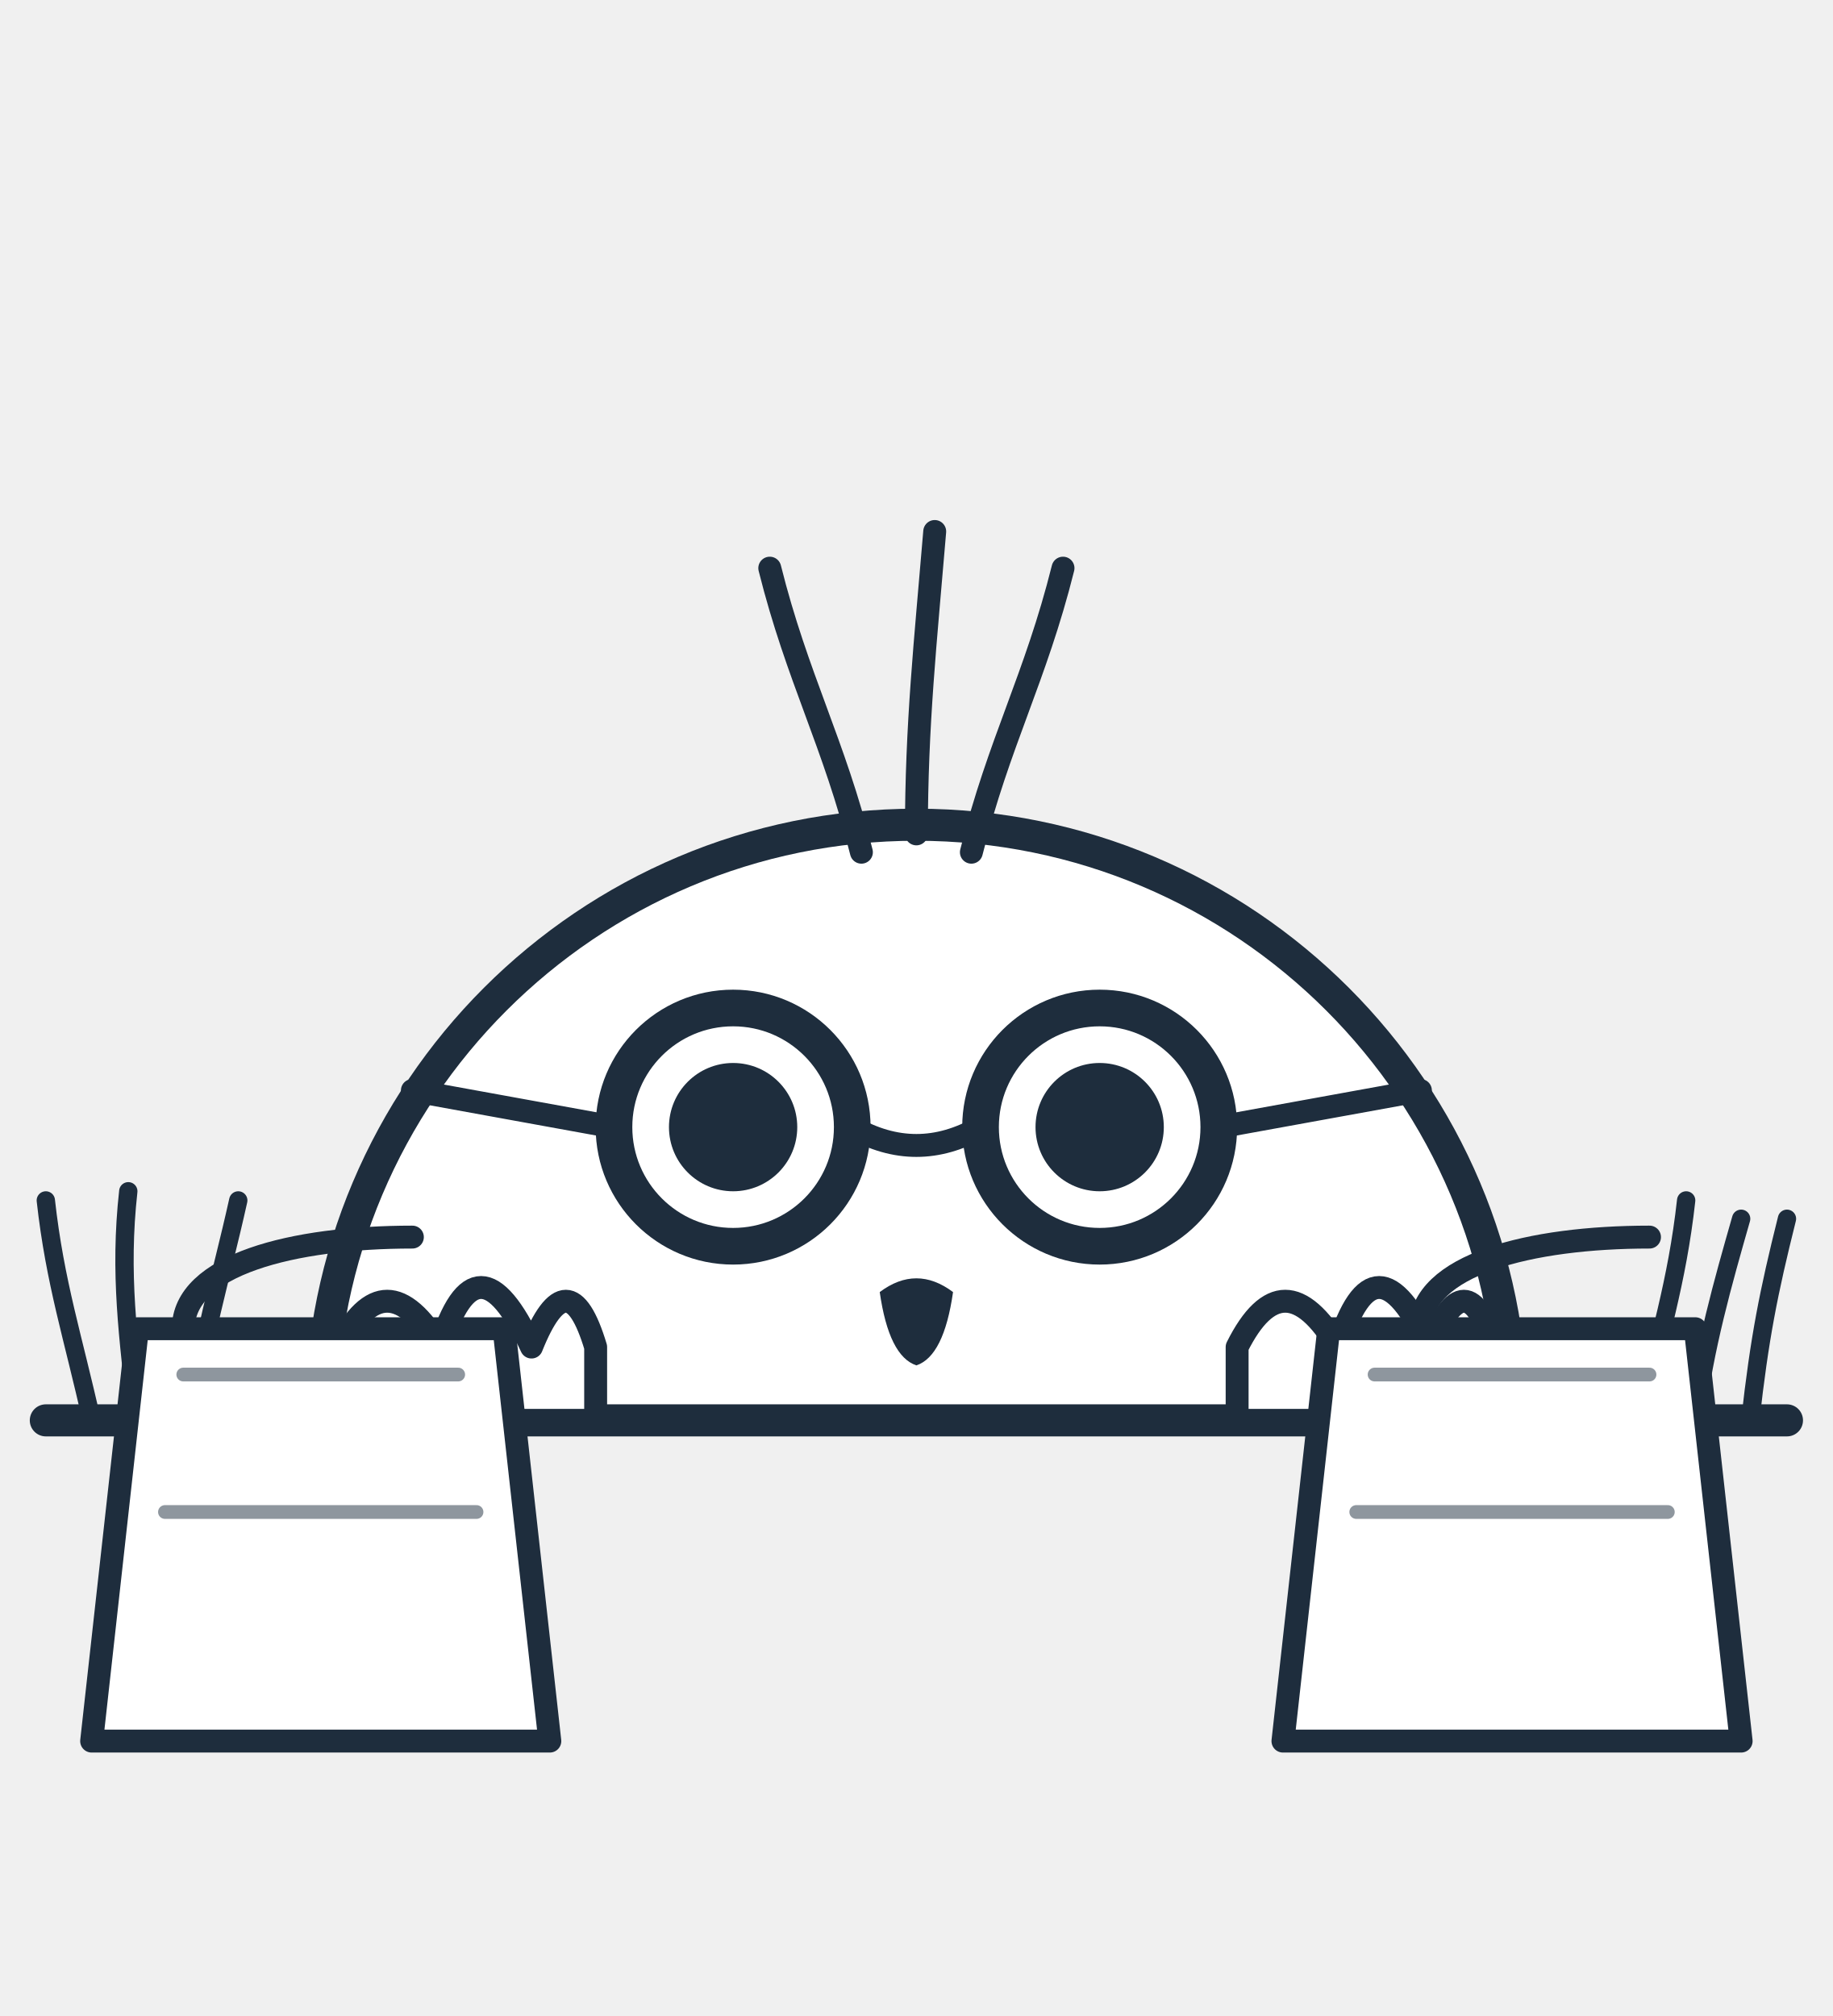
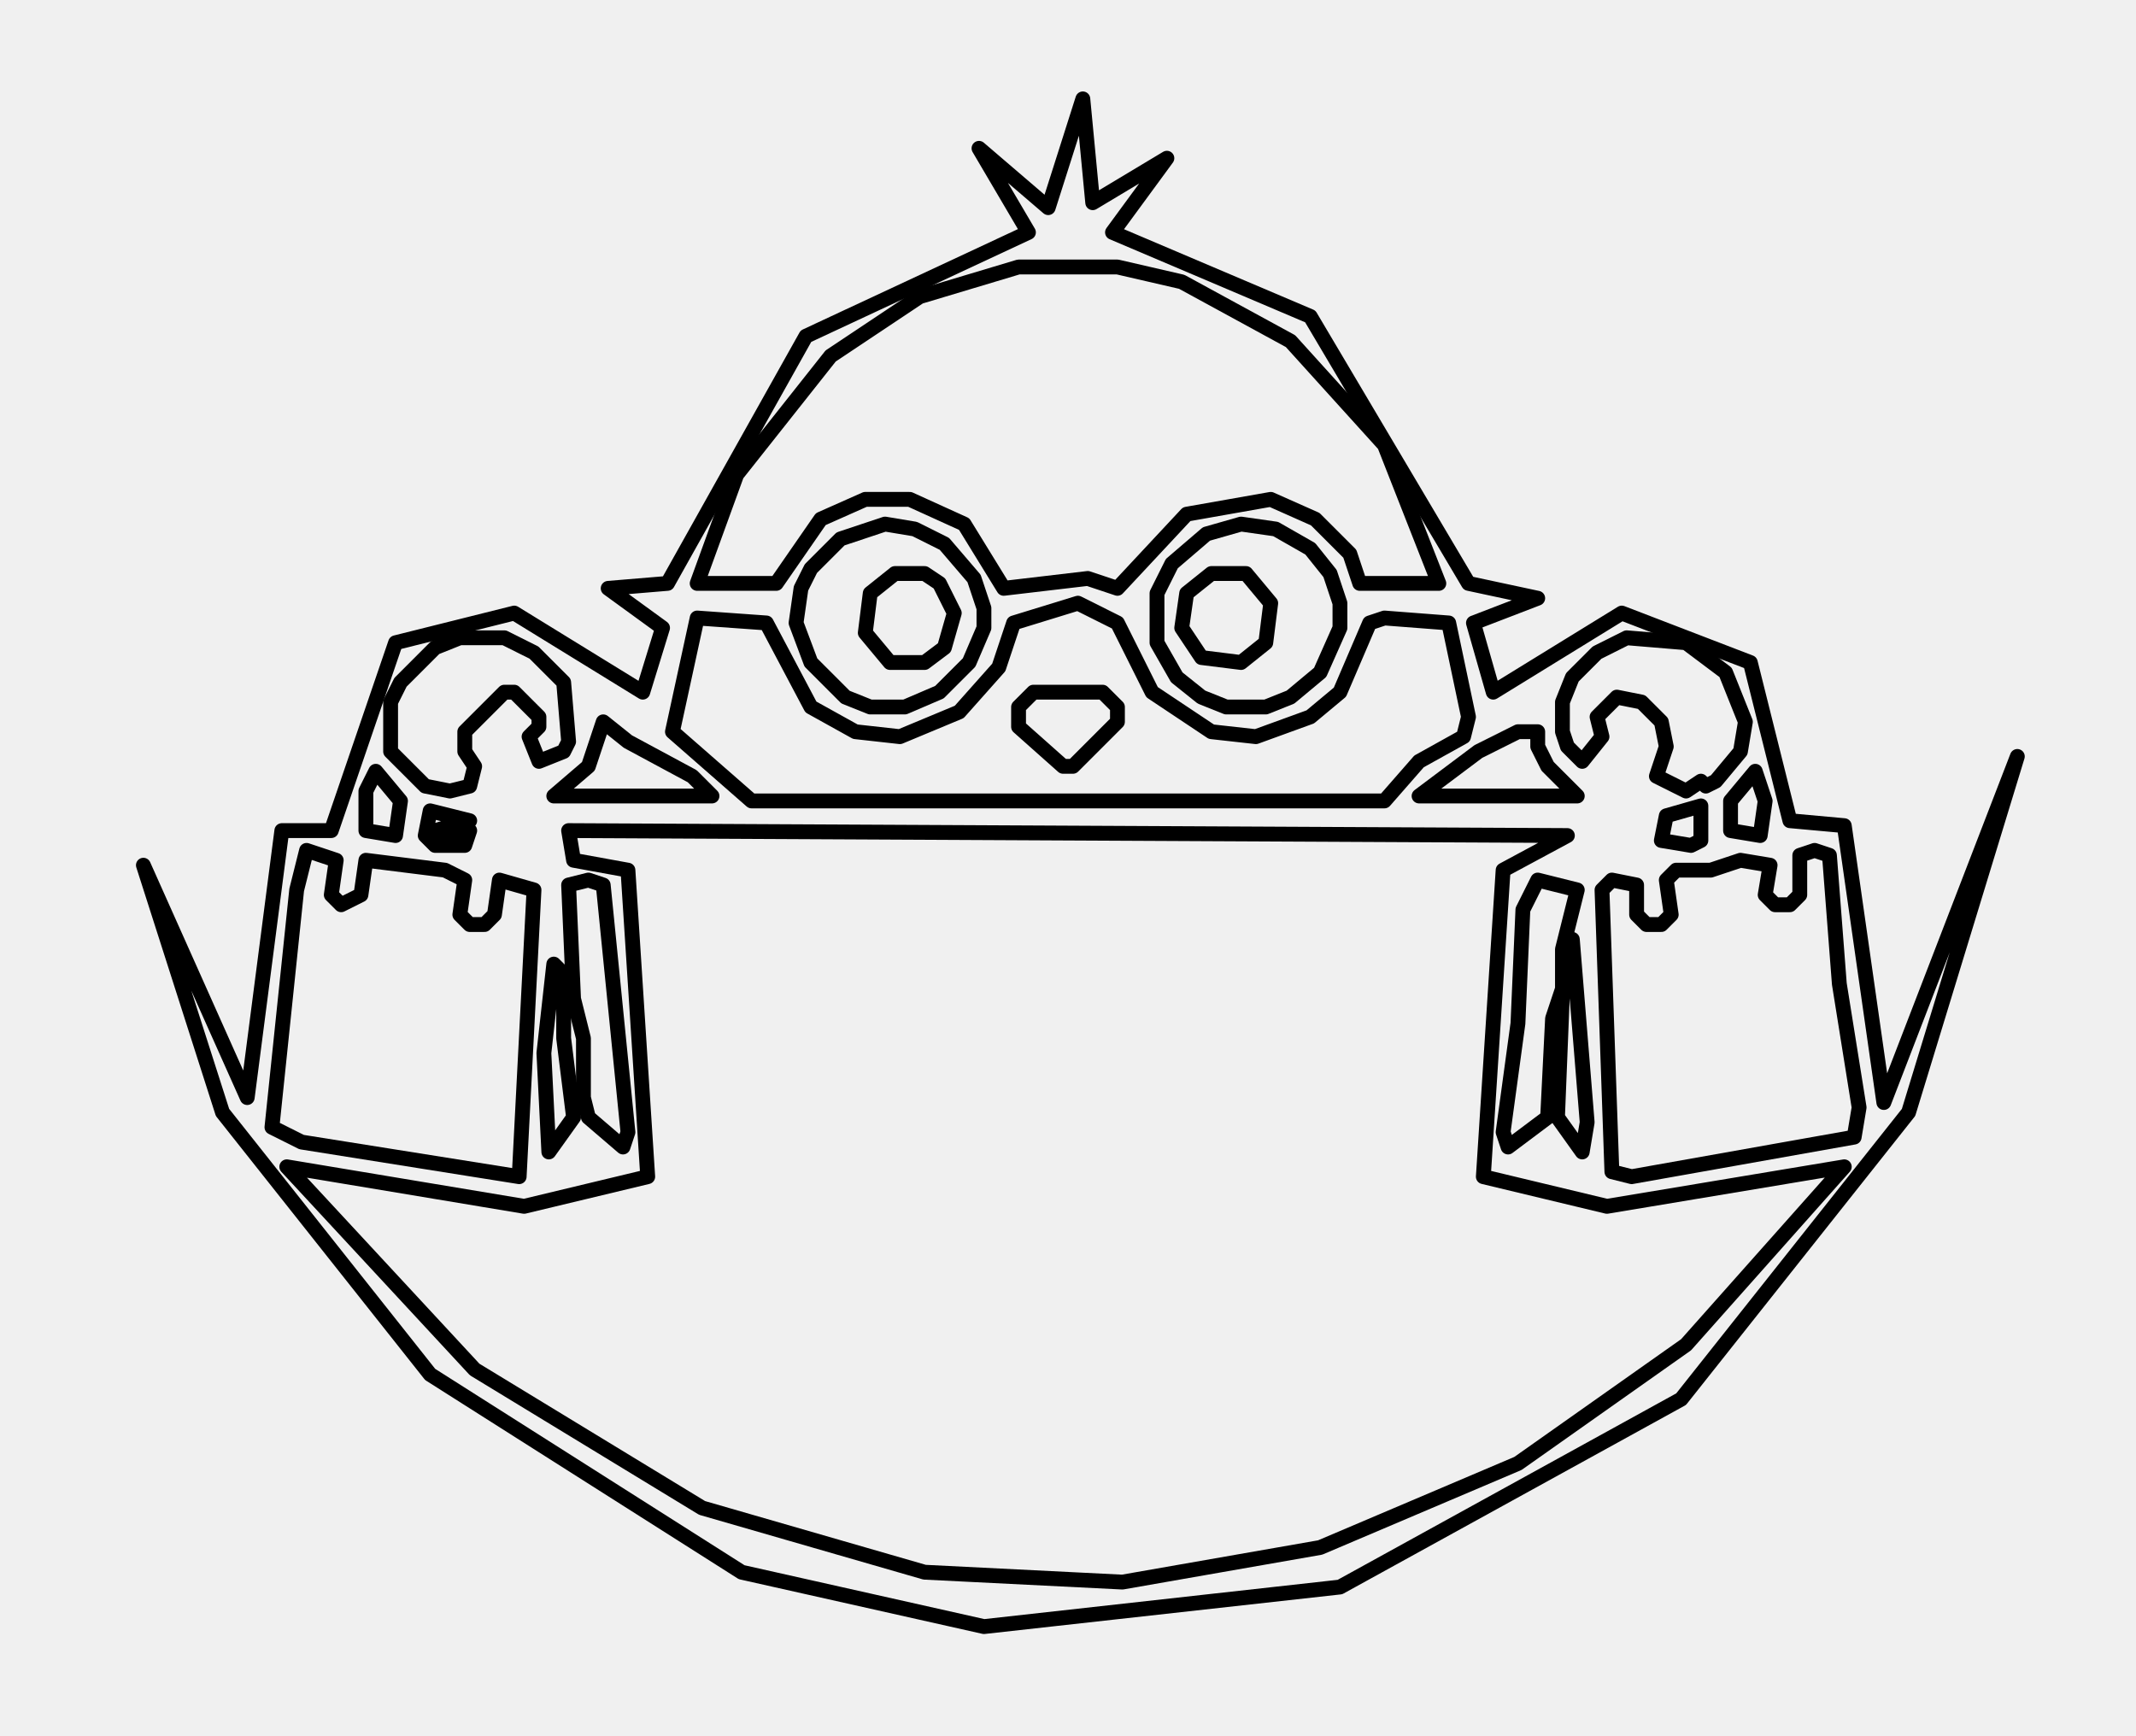
- <svg xmlns="http://www.w3.org/2000/svg" viewBox="0 0 200 220" role="img" aria-label="ShoppingMole mascot">
-   <g id="mole-base" fill="white" stroke="#1e2d3d" stroke-linecap="round" stroke-linejoin="round">
-     <path d="M35,155 A65,65 0 0 1 165,155" fill="white" stroke-width="3.5" />
-     <path d="M94,93 C91,81 87,74 84,62" fill="none" stroke-width="2.5" />
-     <path d="M100,91 C100,79 101,70 102,58" fill="none" stroke-width="2.5" />
-     <path d="M106,93 C109,81 113,74 116,62" fill="none" stroke-width="2.5" />
-     <circle cx="80" cy="123" r="13" stroke-width="4" />
-     <circle cx="120" cy="123" r="13" stroke-width="4" />
-     <path d="M93,123 Q100,127 107,123" fill="none" stroke-width="2.5" />
-     <line x1="67" y1="123" x2="45" y2="119" stroke-width="2.5" />
-     <line x1="133" y1="123" x2="155" y2="119" stroke-width="2.5" />
-     <circle cx="80" cy="123" r="7" fill="#1e2d3d" stroke="none" />
-     <circle cx="120" cy="123" r="7" fill="#1e2d3d" stroke="none" />
-     <path d="M96,141 Q100,138 104,141 Q103,148 100,149 Q97,148 96,141 Z" fill="#1e2d3d" stroke="none" />
-     <line x1="5" y1="155" x2="195" y2="155" stroke-width="3.5" />
-     <path d="M10,155 C8,146 6,140 5,131" fill="none" stroke-width="2" />
-     <path d="M15,155 C14,146 13,139 14,130" fill="none" stroke-width="2" />
-     <path d="M21,155 C22,146 24,140 26,131" fill="none" stroke-width="2" />
-     <path d="M179,155 C181,146 183,140 184,131" fill="none" stroke-width="2" />
-     <path d="M185,155 C186,147 188,140 190,133" fill="none" stroke-width="2" />
-     <path d="M191,155 C192,146 193,141 195,133" fill="none" stroke-width="2" />
-     <path d="M37,155 L37,147 Q42,137 48,147 Q52,134 58,147 Q62,137 65,147 L65,155 Z" stroke-width="2.5" />
-     <path d="M135,155 L135,147 Q140,137 146,147 Q150,134 156,147 Q160,137 163,147 L163,155 Z" stroke-width="2.5" />
-   </g>
-   <g id="prop" fill="white" stroke="#1e2d3d" stroke-linecap="round" stroke-linejoin="round">
-     <path d="M20,145 C20,138 32,135 45,135" fill="none" stroke-width="2.5" />
-     <path d="M15,145 L55,145 L60,190 L10,190 Z" stroke-width="2.5" />
-     <line x1="20" y1="150" x2="50" y2="150" stroke-width="1.5" opacity="0.5" />
-     <line x1="18" y1="165" x2="52" y2="165" stroke-width="1.5" opacity="0.5" />
-     <path d="M155,145 C155,138 167,135 180,135" fill="none" stroke-width="2.5" />
-     <path d="M145,145 L185,145 L190,190 L140,190 Z" stroke-width="2.5" />
-     <line x1="150" y1="150" x2="180" y2="150" stroke-width="1.5" opacity="0.5" />
-     <line x1="148" y1="165" x2="182" y2="165" stroke-width="1.5" opacity="0.5" />
+ <svg xmlns="http://www.w3.org/2000/svg" viewBox="0 0 432 351">
+   <g fill="none" stroke="#000" stroke-width="3" stroke-linecap="round" stroke-linejoin="round">
+     <path d="M 112.00,195.00 L 114.00,197.00 L 114.00,210.00 L 116.00,226.00 L 111.00,233.00 L 110.00,213.00 Z" />
+     <path d="M 318.00,190.00 L 321.00,227.00 L 320.00,233.00 L 315.00,226.00 L 316.00,201.00 Z" />
+     <path d="M 311.00,178.00 L 319.00,180.00 L 316.00,192.00 L 316.00,200.00 L 314.00,206.00 L 313.00,226.00 L 305.00,232.00 L 304.00,229.00 L 307.00,207.00 L 308.00,184.00 Z" />
+     <path d="M 119.00,178.00 L 122.00,179.00 L 127.00,229.00 L 126.00,232.00 L 119.00,226.00 L 118.00,222.00 L 118.00,210.00 L 116.00,202.00 L 115.00,179.00 Z" />
+     <path d="M 370.00,173.00 L 372.00,199.00 L 376.00,224.00 L 375.00,230.00 L 330.00,238.00 L 326.00,237.00 L 324.00,180.00 L 326.00,178.00 L 331.00,179.00 L 331.00,185.00 L 333.00,187.00 L 336.00,187.00 L 338.00,185.00 L 337.00,178.00 L 339.00,176.00 L 346.00,176.00 L 352.00,174.00 L 358.00,175.00 L 357.00,181.00 L 359.00,183.00 L 362.00,183.00 L 364.00,181.00 L 364.00,173.00 L 367.00,172.00 Z" />
+     <path d="M 62.00,172.00 L 68.00,174.00 L 67.00,181.00 L 69.00,183.00 L 73.00,181.00 L 74.00,174.00 L 90.00,176.00 L 94.00,178.00 L 93.00,185.00 L 95.00,187.00 L 98.00,187.00 L 100.00,185.00 L 101.00,178.00 L 108.00,180.00 L 105.00,238.00 L 61.00,231.00 L 55.00,228.00 L 60.00,180.00 Z" />
+     <path d="M 58.00,236.00 L 106.00,244.00 L 131.00,238.00 L 127.00,176.00 L 116.00,174.00 L 115.00,168.00 L 317.00,169.00 L 304.00,176.00 L 300.00,238.00 L 325.00,244.00 L 373.00,236.00 L 341.00,272.00 L 307.00,296.00 L 267.00,313.00 L 227.00,320.00 L 187.00,318.00 L 142.00,305.00 L 96.00,277.00 Z" />
+     <path d="M 87.00,164.00 L 95.00,166.00 L 88.00,168.00 L 95.00,168.00 L 94.00,171.00 L 88.00,171.00 L 86.00,169.00 Z" />
+     <path d="M 344.00,163.00 L 344.00,170.00 L 342.00,171.00 L 336.00,170.00 L 337.00,165.00 Z" />
+     <path d="M 355.00,156.00 L 357.00,162.00 L 356.00,169.00 L 350.00,168.00 L 350.00,162.00 Z" />
+     <path d="M 76.00,156.00 L 81.00,162.00 L 80.00,169.00 L 74.00,168.00 L 74.00,160.00 Z" />
+     <path d="M 319.00,161.00 L 287.00,161.00 L 299.00,152.00 L 307.00,148.00 L 311.00,148.00 L 311.00,151.00 L 313.00,155.00 Z" />
+     <path d="M 112.00,161.00 L 119.00,155.00 L 122.00,146.00 L 127.00,150.00 L 140.00,157.00 L 144.00,161.00 Z" />
+     <path d="M 206.00,143.00 L 206.00,147.00 L 215.00,155.00 L 217.00,155.00 L 226.00,146.00 L 226.00,143.00 L 223.00,140.00 L 209.00,140.00 Z" />
+     <path d="M 318.00,137.00 L 323.00,132.00 L 329.00,129.00 L 341.00,130.00 L 349.00,136.00 L 353.00,146.00 L 352.00,152.00 L 347.00,158.00 L 345.00,159.00 L 344.00,158.00 L 341.00,160.00 L 335.00,157.00 L 337.00,151.00 L 336.00,146.00 L 332.00,142.00 L 327.00,141.00 L 323.00,145.00 L 324.00,149.00 L 320.00,154.00 L 317.00,151.00 L 316.00,148.00 L 316.00,142.00 Z" />
+     <path d="M 79.00,142.00 L 81.00,138.00 L 88.00,131.00 L 93.00,129.00 L 102.00,129.00 L 108.00,132.00 L 114.00,138.00 L 115.00,150.00 L 114.00,152.00 L 109.00,154.00 L 107.00,149.00 L 109.00,147.00 L 109.00,145.00 L 104.00,140.00 L 102.00,140.00 L 94.00,148.00 L 94.00,152.00 L 96.00,155.00 L 95.00,159.00 L 91.00,160.00 L 86.00,159.00 L 79.00,152.00 Z" />
+     <path d="M 141.00,125.00 L 155.00,126.00 L 164.00,143.00 L 173.00,148.00 L 182.00,149.00 L 194.00,144.00 L 202.00,135.00 L 205.00,126.00 L 218.00,122.00 L 226.00,126.00 L 233.00,140.00 L 245.00,148.00 L 254.00,149.00 L 265.00,145.00 L 271.00,140.00 L 277.00,126.00 L 280.00,125.00 L 293.00,126.00 L 297.00,145.00 L 296.00,149.00 L 287.00,154.00 L 280.00,162.00 L 152.00,162.00 L 136.00,148.00 Z" />
+     <path d="M 245.00,116.00 L 240.00,120.00 L 239.00,127.00 L 243.00,133.00 L 251.00,134.00 L 256.00,130.00 L 257.00,122.00 L 252.00,116.00 Z" />
+     <path d="M 181.00,116.00 L 176.00,120.00 L 175.00,128.00 L 180.00,134.00 L 187.00,134.00 L 191.00,131.00 L 193.00,124.00 L 190.00,118.00 L 187.00,116.00 Z" />
+     <path d="M 251.00,106.00 L 258.00,107.00 L 265.00,111.00 L 269.00,116.00 L 271.00,122.00 L 271.00,127.00 L 267.00,136.00 L 261.00,141.00 L 256.00,143.00 L 248.00,143.00 L 243.00,141.00 L 238.00,137.00 L 234.00,130.00 L 234.00,120.00 L 237.00,114.00 L 244.00,108.00 Z" />
+     <path d="M 179.00,106.00 L 185.00,107.00 L 191.00,110.00 L 197.00,117.00 L 199.00,123.00 L 199.00,127.00 L 196.00,134.00 L 190.00,140.00 L 183.00,143.00 L 176.00,143.00 L 171.00,141.00 L 164.00,134.00 L 161.00,126.00 L 162.00,119.00 L 164.00,115.00 L 170.00,109.00 Z" />
+     <path d="M 141.00,118.00 L 149.00,96.00 L 168.00,72.00 L 186.00,60.00 L 206.00,54.00 L 226.00,54.00 L 239.00,57.00 L 261.00,69.00 L 280.00,90.00 L 291.00,118.00 L 275.00,118.00 L 273.00,112.00 L 266.00,105.00 L 257.00,101.00 L 240.00,104.00 L 226.00,119.00 L 220.00,117.00 L 203.00,119.00 L 195.00,106.00 L 184.00,101.00 L 175.00,101.00 L 166.00,105.00 L 157.00,118.00 Z" />
+     <path d="M 219.00,20.00 L 212.00,42.00 L 198.00,30.00 L 208.00,47.00 L 163.00,68.00 L 135.00,118.00 L 123.00,119.00 L 134.00,127.00 L 130.00,140.00 L 104.00,124.00 L 80.00,130.00 L 67.00,168.00 L 57.00,168.00 L 50.00,222.00 L 29.00,175.00 L 45.00,225.00 L 87.00,278.00 L 150.00,318.00 L 199.00,329.00 L 271.00,321.00 L 340.00,283.00 L 386.00,225.00 L 408.00,153.00 L 381.00,223.00 L 373.00,167.00 L 362.00,166.00 L 354.00,134.00 L 328.00,124.00 L 302.00,140.00 L 298.00,126.00 L 311.00,121.00 L 297.00,118.00 L 265.00,64.00 L 225.00,47.00 L 236.00,32.00 L 221.00,41.00 Z" />
  </g>
</svg>
